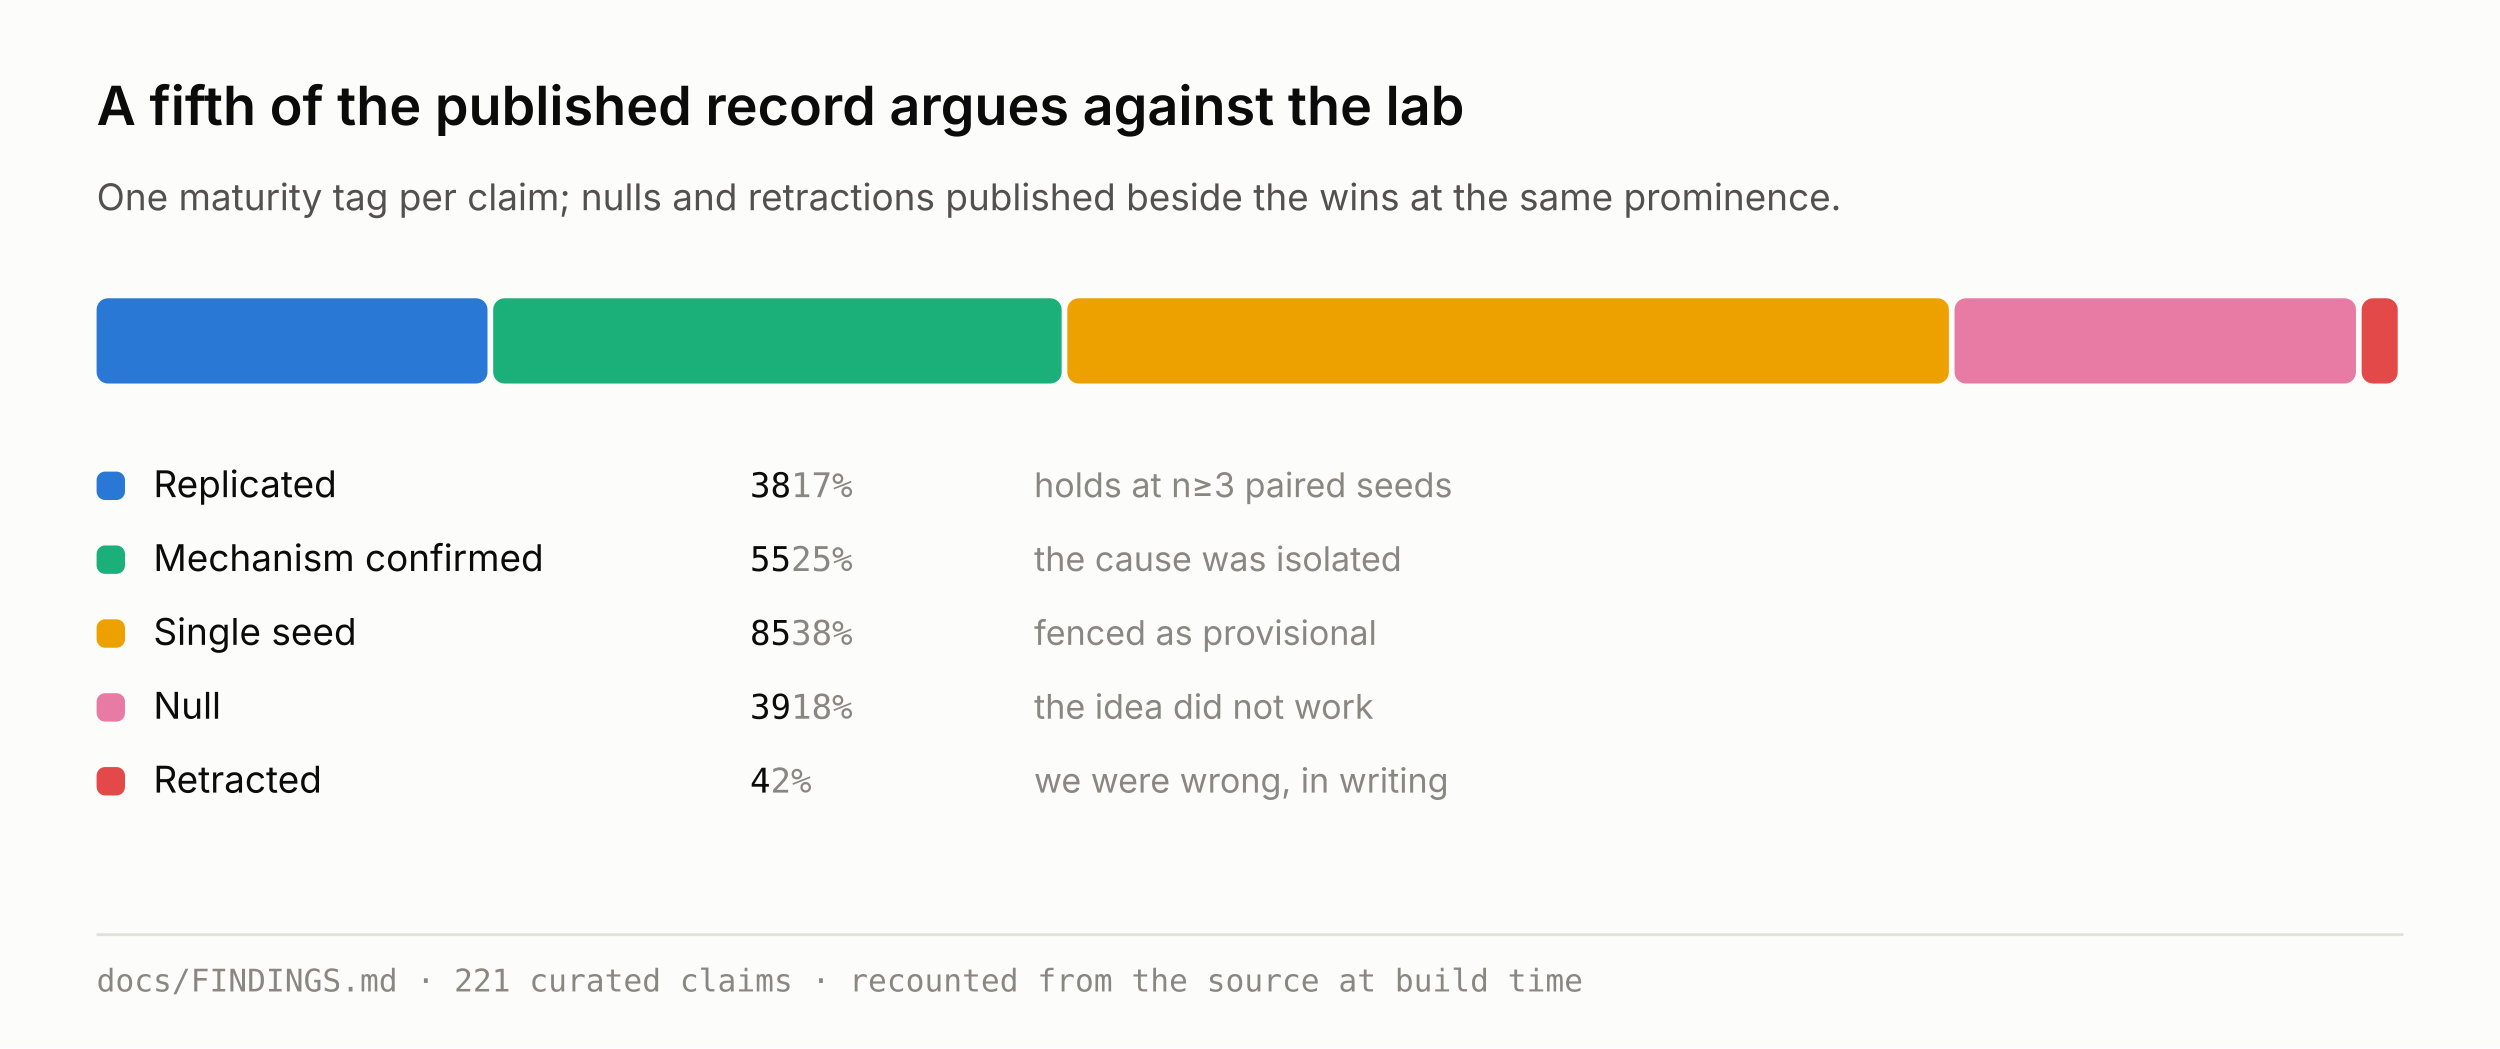
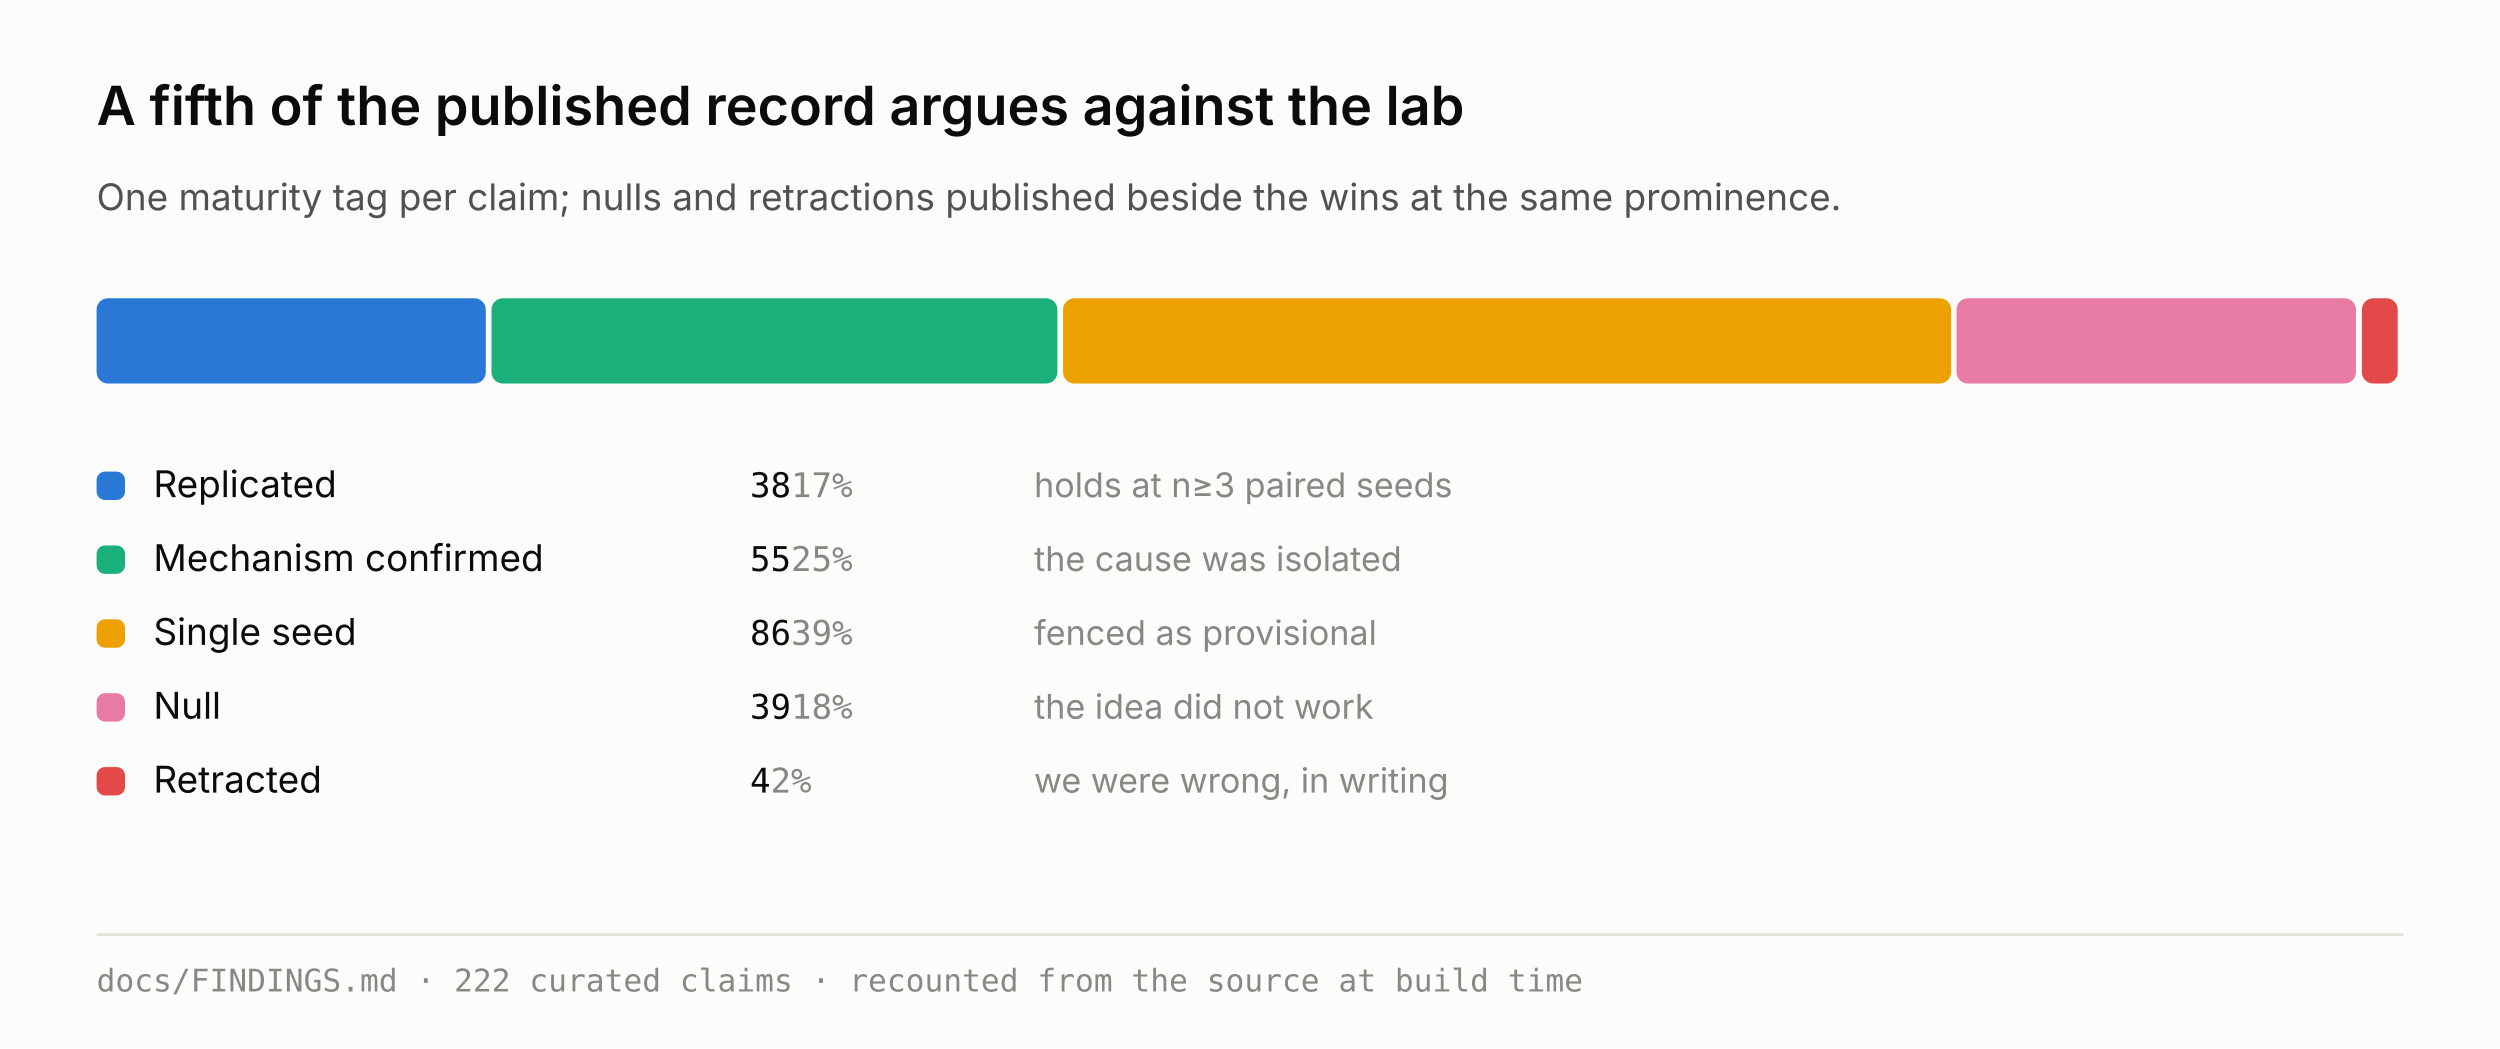
<svg xmlns="http://www.w3.org/2000/svg" width="880" height="369" viewBox="0 0 880 369" role="img">
  <rect width="880" height="369" fill="#fcfcfb" />
  <text x="34" y="44" font-family="Inter, -apple-system, BlinkMacSystemFont, 'Segoe UI', sans-serif" font-size="19" font-weight="600" fill="#0b0b0b">A fifth of the published record argues against the lab</text>
  <text x="34" y="74" font-family="Inter, -apple-system, BlinkMacSystemFont, 'Segoe UI', sans-serif" font-size="13" fill="#52514e">One maturity tag per claim; nulls and retractions published beside the wins at the same prominence.</text>
-   <rect x="34.0" y="105" width="137.6" height="30" rx="4" fill="#2a78d6" />
-   <rect x="173.6" y="105" width="200.1" height="30" rx="4" fill="#1baf7a" />
-   <rect x="375.7" y="105" width="310.3" height="30" rx="4" fill="#eda100" />
-   <rect x="688.0" y="105" width="141.3" height="30" rx="4" fill="#e87ba4" />
-   <rect x="831.3" y="105" width="12.7" height="30" rx="4" fill="#e34948" />
+   <rect x="34.0" y="105" width="137.0" height="30" rx="4" fill="#2a78d6" />
+   <rect x="173.0" y="105" width="199.2" height="30" rx="4" fill="#1baf7a" />
+   <rect x="374.2" y="105" width="312.6" height="30" rx="4" fill="#eda100" />
+   <rect x="688.7" y="105" width="140.6" height="30" rx="4" fill="#e87ba4" />
+   <rect x="831.4" y="105" width="12.6" height="30" rx="4" fill="#e34948" />
  <rect x="34" y="166" width="10" height="10" rx="3" fill="#2a78d6" />
  <text x="54" y="175" font-family="Inter, -apple-system, BlinkMacSystemFont, 'Segoe UI', sans-serif" font-size="13" fill="#0b0b0b">Replicated</text>
  <text x="264" y="175" font-family="'JetBrains Mono', ui-monospace, SFMono-Regular, Menlo, monospace" font-size="12" fill="#0b0b0b">38<tspan fill="#898781">  17%</tspan>
  </text>
  <text x="364" y="175" font-family="Inter, -apple-system, BlinkMacSystemFont, 'Segoe UI', sans-serif" font-size="12" fill="#898781">holds at n≥3 paired seeds</text>
  <rect x="34" y="192" width="10" height="10" rx="3" fill="#1baf7a" />
  <text x="54" y="201" font-family="Inter, -apple-system, BlinkMacSystemFont, 'Segoe UI', sans-serif" font-size="13" fill="#0b0b0b">Mechanism confirmed</text>
  <text x="264" y="201" font-family="'JetBrains Mono', ui-monospace, SFMono-Regular, Menlo, monospace" font-size="12" fill="#0b0b0b">55<tspan fill="#898781">  25%</tspan>
  </text>
  <text x="364" y="201" font-family="Inter, -apple-system, BlinkMacSystemFont, 'Segoe UI', sans-serif" font-size="12" fill="#898781">the cause was isolated</text>
  <rect x="34" y="218" width="10" height="10" rx="3" fill="#eda100" />
  <text x="54" y="227" font-family="Inter, -apple-system, BlinkMacSystemFont, 'Segoe UI', sans-serif" font-size="13" fill="#0b0b0b">Single seed</text>
-   <text x="264" y="227" font-family="'JetBrains Mono', ui-monospace, SFMono-Regular, Menlo, monospace" font-size="12" fill="#0b0b0b">85<tspan fill="#898781">  38%</tspan>
+   <text x="264" y="227" font-family="'JetBrains Mono', ui-monospace, SFMono-Regular, Menlo, monospace" font-size="12" fill="#0b0b0b">86<tspan fill="#898781">  39%</tspan>
  </text>
  <text x="364" y="227" font-family="Inter, -apple-system, BlinkMacSystemFont, 'Segoe UI', sans-serif" font-size="12" fill="#898781">fenced as provisional</text>
  <rect x="34" y="244" width="10" height="10" rx="3" fill="#e87ba4" />
  <text x="54" y="253" font-family="Inter, -apple-system, BlinkMacSystemFont, 'Segoe UI', sans-serif" font-size="13" fill="#0b0b0b">Null</text>
  <text x="264" y="253" font-family="'JetBrains Mono', ui-monospace, SFMono-Regular, Menlo, monospace" font-size="12" fill="#0b0b0b">39<tspan fill="#898781">  18%</tspan>
  </text>
  <text x="364" y="253" font-family="Inter, -apple-system, BlinkMacSystemFont, 'Segoe UI', sans-serif" font-size="12" fill="#898781">the idea did not work</text>
  <rect x="34" y="270" width="10" height="10" rx="3" fill="#e34948" />
  <text x="54" y="279" font-family="Inter, -apple-system, BlinkMacSystemFont, 'Segoe UI', sans-serif" font-size="13" fill="#0b0b0b">Retracted</text>
  <text x="264" y="279" font-family="'JetBrains Mono', ui-monospace, SFMono-Regular, Menlo, monospace" font-size="12" fill="#0b0b0b">4<tspan fill="#898781">  2%</tspan>
  </text>
  <text x="364" y="279" font-family="Inter, -apple-system, BlinkMacSystemFont, 'Segoe UI', sans-serif" font-size="12" fill="#898781">we were wrong, in writing</text>
  <line x1="34" y1="329" x2="846" y2="329" stroke="#e1e0d9" stroke-width="1" />
-   <text x="34" y="349" font-family="'JetBrains Mono', ui-monospace, SFMono-Regular, Menlo, monospace" font-size="11" fill="#898781">docs/FINDINGS.md · 221 curated claims · recounted from the source at build time</text>
+   <text x="34" y="349" font-family="'JetBrains Mono', ui-monospace, SFMono-Regular, Menlo, monospace" font-size="11" fill="#898781">docs/FINDINGS.md · 222 curated claims · recounted from the source at build time</text>
</svg>
